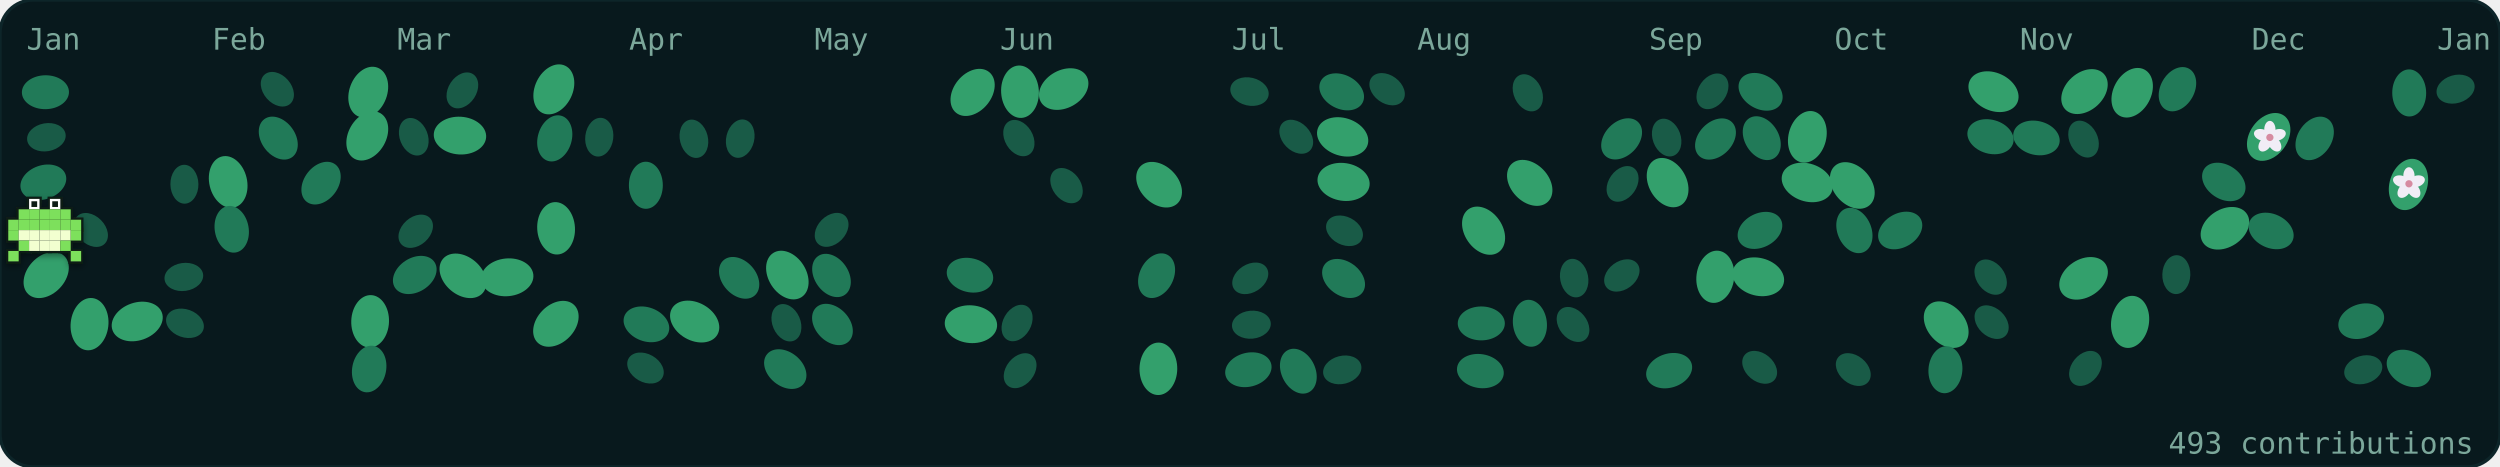
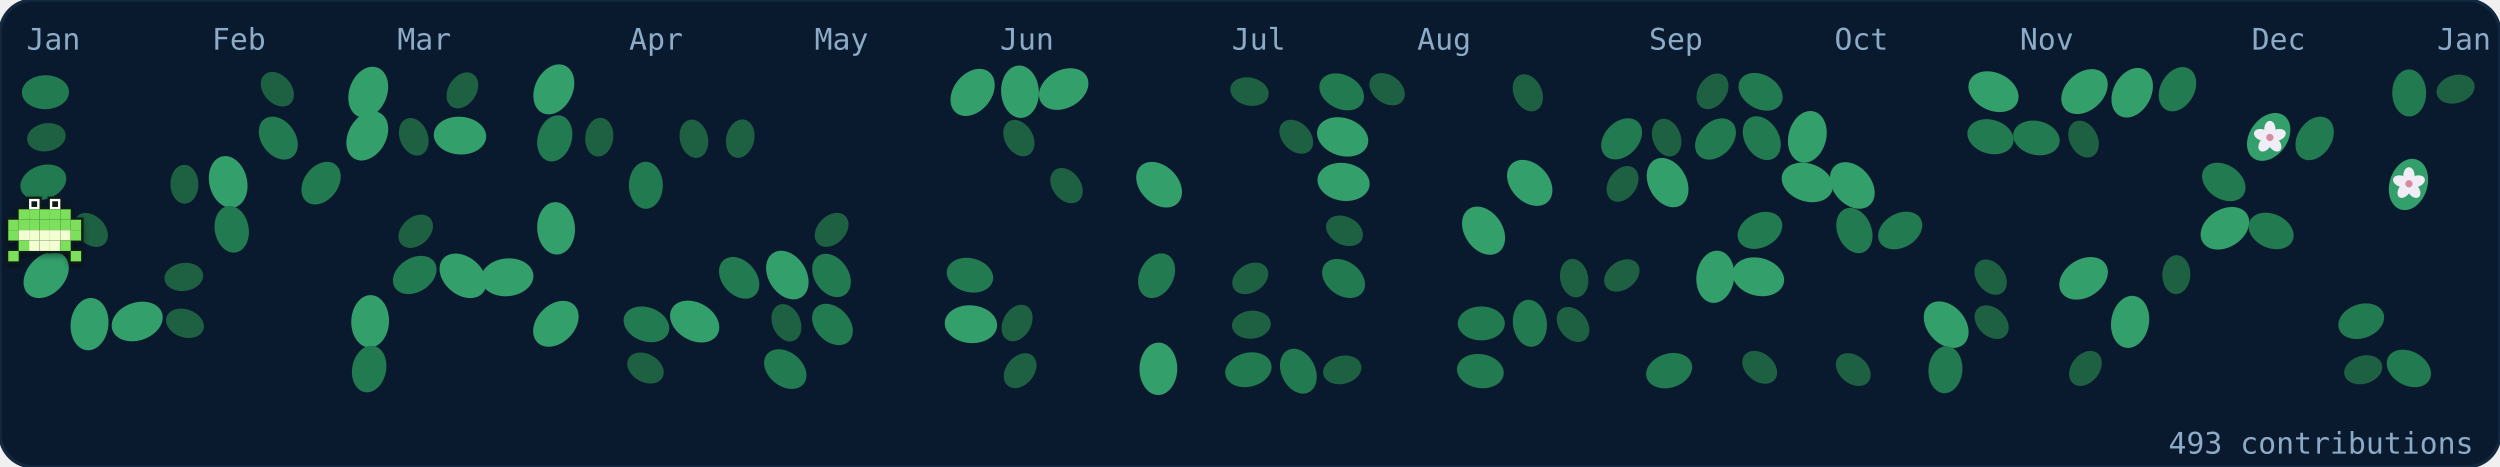
<svg xmlns="http://www.w3.org/2000/svg" width="755" height="141" viewBox="0 0 755 141" role="img" aria-labelledby="pond-title pond-desc">
-   <rect width="755" height="141" rx="10" fill="#08191d" stroke="#0d2529" />
+   <rect width="755" height="141" rx="10" fill="#0a1a2e" stroke="#12283f" />
  <filter id="frog-shadow" x="-50%" y="-50%" width="200%" height="200%">
    <feDropShadow dx="0" dy="0.8" stdDeviation="0.9" flood-opacity="0.4" />
  </filter>
-   <text x="8" y="15" font-family="monospace" font-size="9" fill="#7ba79a">Jan</text>
-   <text x="64" y="15" font-family="monospace" font-size="9" fill="#7ba79a">Feb</text>
-   <text x="120" y="15" font-family="monospace" font-size="9" fill="#7ba79a">Mar</text>
-   <text x="190" y="15" font-family="monospace" font-size="9" fill="#7ba79a">Apr</text>
-   <text x="246" y="15" font-family="monospace" font-size="9" fill="#7ba79a">May</text>
-   <text x="302" y="15" font-family="monospace" font-size="9" fill="#7ba79a">Jun</text>
-   <text x="372" y="15" font-family="monospace" font-size="9" fill="#7ba79a">Jul</text>
-   <text x="428" y="15" font-family="monospace" font-size="9" fill="#7ba79a">Aug</text>
-   <text x="498" y="15" font-family="monospace" font-size="9" fill="#7ba79a">Sep</text>
-   <text x="554" y="15" font-family="monospace" font-size="9" fill="#7ba79a">Oct</text>
-   <text x="610" y="15" font-family="monospace" font-size="9" fill="#7ba79a">Nov</text>
-   <text x="680" y="15" font-family="monospace" font-size="9" fill="#7ba79a">Dec</text>
-   <text x="736" y="15" font-family="monospace" font-size="9" fill="#7ba79a">Jan</text>
-   <ellipse cx="13.72" cy="27.85" rx="7.11" ry="5.12" fill="#217a58" opacity="1" transform="rotate(179.2 13.72 27.85)" />
-   <ellipse cx="14.01" cy="41.45" rx="5.87" ry="4.23" fill="#195b47" opacity="1" transform="rotate(170.0 14.01 41.45)" />
-   <ellipse cx="13.09" cy="55.05" rx="7.11" ry="5.12" fill="#217a58" opacity="1" transform="rotate(160.8 13.09 55.05)" />
+   <text x="8" y="15" font-family="monospace" font-size="9" fill="#8cabc6">Jan</text>
+   <text x="64" y="15" font-family="monospace" font-size="9" fill="#8cabc6">Feb</text>
+   <text x="120" y="15" font-family="monospace" font-size="9" fill="#8cabc6">Mar</text>
+   <text x="190" y="15" font-family="monospace" font-size="9" fill="#8cabc6">Apr</text>
+   <text x="246" y="15" font-family="monospace" font-size="9" fill="#8cabc6">May</text>
+   <text x="302" y="15" font-family="monospace" font-size="9" fill="#8cabc6">Jun</text>
+   <text x="372" y="15" font-family="monospace" font-size="9" fill="#8cabc6">Jul</text>
+   <text x="428" y="15" font-family="monospace" font-size="9" fill="#8cabc6">Aug</text>
+   <text x="498" y="15" font-family="monospace" font-size="9" fill="#8cabc6">Sep</text>
+   <text x="554" y="15" font-family="monospace" font-size="9" fill="#8cabc6">Oct</text>
+   <text x="610" y="15" font-family="monospace" font-size="9" fill="#8cabc6">Nov</text>
+   <text x="680" y="15" font-family="monospace" font-size="9" fill="#8cabc6">Dec</text>
+   <text x="736" y="15" font-family="monospace" font-size="9" fill="#8cabc6">Jan</text>
+   <ellipse cx="13.72" cy="27.85" rx="7.11" ry="5.12" fill="#217a50" opacity="1" transform="rotate(179.2 13.72 27.85)" />
+   <ellipse cx="14.01" cy="41.45" rx="5.87" ry="4.23" fill="#1d6142" opacity="1" transform="rotate(170.0 14.01 41.45)" />
+   <ellipse cx="13.09" cy="55.05" rx="7.11" ry="5.12" fill="#217a50" opacity="1" transform="rotate(160.8 13.09 55.05)" />
  <ellipse cx="13.66" cy="69.45" rx="7.92" ry="5.70" fill="#33a06c" opacity="1" transform="rotate(142.4 13.66 69.45)" />
  <ellipse cx="13.95" cy="83.05" rx="7.92" ry="5.70" fill="#33a06c" opacity="1" transform="rotate(133.2 13.95 83.05)" />
-   <ellipse cx="27.49" cy="69.45" rx="5.87" ry="4.23" fill="#195b47" opacity="1" transform="rotate(225.3 27.49 69.45)" />
+   <ellipse cx="27.49" cy="69.45" rx="5.87" ry="4.23" fill="#1d6142" opacity="1" transform="rotate(225.3 27.49 69.45)" />
  <ellipse cx="27.04" cy="97.89" rx="7.92" ry="5.70" fill="#33a06c" opacity="1" transform="rotate(96.2 27.04 97.89)" />
  <ellipse cx="41.44" cy="97.09" rx="7.92" ry="5.70" fill="#33a06c" opacity="1" transform="rotate(160.7 41.44 97.09)" />
-   <ellipse cx="55.69" cy="55.64" rx="5.87" ry="4.23" fill="#195b47" opacity="1" transform="rotate(89.0 55.69 55.64)" />
-   <ellipse cx="55.52" cy="83.64" rx="5.87" ry="4.23" fill="#195b47" opacity="1" transform="rotate(172.0 55.52 83.64)" />
-   <ellipse cx="55.86" cy="97.64" rx="5.87" ry="4.23" fill="#195b47" opacity="1" transform="rotate(199.6 55.86 97.64)" />
+   <ellipse cx="55.69" cy="55.64" rx="5.87" ry="4.23" fill="#1d6142" opacity="1" transform="rotate(89.0 55.69 55.64)" />
+   <ellipse cx="55.52" cy="83.64" rx="5.87" ry="4.23" fill="#1d6142" opacity="1" transform="rotate(172.0 55.52 83.64)" />
+   <ellipse cx="55.86" cy="97.64" rx="5.87" ry="4.23" fill="#1d6142" opacity="1" transform="rotate(199.6 55.86 97.64)" />
  <ellipse cx="68.91" cy="54.95" rx="7.92" ry="5.70" fill="#33a06c" opacity="1" transform="rotate(76.5 68.91 54.95)" />
-   <ellipse cx="69.98" cy="69.24" rx="7.11" ry="5.12" fill="#217a58" opacity="1" transform="rotate(79.8 69.98 69.24)" />
-   <ellipse cx="83.76" cy="26.95" rx="5.87" ry="4.23" fill="#195b47" opacity="1" transform="rotate(48.8 83.76 26.95)" />
-   <ellipse cx="84.04" cy="41.71" rx="7.11" ry="5.12" fill="#217a58" opacity="1" transform="rotate(233.8 84.04 41.71)" />
-   <ellipse cx="96.96" cy="55.31" rx="7.11" ry="5.12" fill="#217a58" opacity="1" transform="rotate(-52.5 96.96 55.31)" />
+   <ellipse cx="69.98" cy="69.24" rx="7.11" ry="5.12" fill="#217a50" opacity="1" transform="rotate(79.8 69.98 69.24)" />
+   <ellipse cx="83.76" cy="26.95" rx="5.87" ry="4.23" fill="#1d6142" opacity="1" transform="rotate(48.8 83.76 26.95)" />
+   <ellipse cx="84.04" cy="41.71" rx="7.11" ry="5.12" fill="#217a50" opacity="1" transform="rotate(233.8 84.04 41.71)" />
+   <ellipse cx="96.96" cy="55.31" rx="7.11" ry="5.12" fill="#217a50" opacity="1" transform="rotate(-52.5 96.96 55.31)" />
  <ellipse cx="111.21" cy="27.84" rx="7.92" ry="5.70" fill="#33a06c" opacity="1" transform="rotate(-69.4 111.21 27.84)" />
  <ellipse cx="110.92" cy="41.04" rx="7.92" ry="5.70" fill="#33a06c" opacity="1" transform="rotate(-60.2 110.92 41.04)" />
  <ellipse cx="111.78" cy="97.04" rx="7.92" ry="5.70" fill="#33a06c" opacity="1" transform="rotate(-87.9 111.78 97.04)" />
-   <ellipse cx="111.49" cy="111.44" rx="7.11" ry="5.12" fill="#217a58" opacity="1" transform="rotate(-78.7 111.49 111.44)" />
-   <ellipse cx="124.96" cy="41.30" rx="5.87" ry="4.23" fill="#195b47" opacity="1" transform="rotate(248.1 124.96 41.30)" />
-   <ellipse cx="125.55" cy="69.84" rx="5.87" ry="4.23" fill="#195b47" opacity="1" transform="rotate(-41.8 125.55 69.84)" />
-   <ellipse cx="125.26" cy="83.04" rx="7.11" ry="5.12" fill="#217a58" opacity="1" transform="rotate(-32.6 125.26 83.04)" />
-   <ellipse cx="139.64" cy="27.30" rx="5.87" ry="4.23" fill="#195b47" opacity="1" transform="rotate(-56.6 139.64 27.30)" />
+   <ellipse cx="111.49" cy="111.44" rx="7.11" ry="5.12" fill="#217a50" opacity="1" transform="rotate(-78.7 111.49 111.44)" />
+   <ellipse cx="124.96" cy="41.30" rx="5.87" ry="4.23" fill="#1d6142" opacity="1" transform="rotate(248.1 124.96 41.30)" />
+   <ellipse cx="125.55" cy="69.84" rx="5.87" ry="4.23" fill="#1d6142" opacity="1" transform="rotate(-41.8 125.55 69.84)" />
+   <ellipse cx="125.26" cy="83.04" rx="7.11" ry="5.12" fill="#217a50" opacity="1" transform="rotate(-32.6 125.26 83.04)" />
+   <ellipse cx="139.64" cy="27.30" rx="5.87" ry="4.23" fill="#1d6142" opacity="1" transform="rotate(-56.6 139.64 27.30)" />
  <ellipse cx="138.91" cy="40.95" rx="7.92" ry="5.70" fill="#33a06c" opacity="1" transform="rotate(183.6 138.91 40.95)" />
  <ellipse cx="139.81" cy="83.30" rx="7.92" ry="5.70" fill="#33a06c" opacity="1" transform="rotate(220.5 139.81 83.30)" />
  <ellipse cx="153.19" cy="83.75" rx="7.92" ry="5.70" fill="#33a06c" opacity="1" transform="rotate(174.3 153.19 83.75)" />
  <ellipse cx="167.26" cy="26.99" rx="7.92" ry="5.70" fill="#33a06c" opacity="1" transform="rotate(-64.2 167.26 26.99)" />
-   <ellipse cx="167.54" cy="41.79" rx="7.11" ry="5.12" fill="#217a58" opacity="1" transform="rotate(-73.4 167.54 41.79)" />
+   <ellipse cx="167.54" cy="41.79" rx="7.11" ry="5.12" fill="#217a50" opacity="1" transform="rotate(-73.4 167.54 41.79)" />
  <ellipse cx="167.94" cy="68.95" rx="7.92" ry="5.70" fill="#33a06c" opacity="1" transform="rotate(266.5 167.94 68.95)" />
  <ellipse cx="167.88" cy="97.79" rx="7.92" ry="5.70" fill="#33a06c" opacity="1" transform="rotate(-45.8 167.88 97.79)" />
-   <ellipse cx="180.98" cy="41.43" rx="5.87" ry="4.23" fill="#195b47" opacity="1" transform="rotate(-82.7 180.98 41.43)" />
-   <ellipse cx="195.05" cy="55.95" rx="7.11" ry="5.12" fill="#217a58" opacity="1" transform="rotate(89.9 195.05 55.95)" />
-   <ellipse cx="195.22" cy="97.95" rx="7.11" ry="5.12" fill="#217a58" opacity="1" transform="rotate(200.5 195.22 97.95)" />
-   <ellipse cx="194.94" cy="111.15" rx="5.87" ry="4.23" fill="#195b47" opacity="1" transform="rotate(209.7 194.94 111.15)" />
-   <ellipse cx="209.56" cy="41.91" rx="5.87" ry="4.23" fill="#195b47" opacity="1" transform="rotate(255.9 209.56 41.91)" />
+   <ellipse cx="180.98" cy="41.43" rx="5.87" ry="4.23" fill="#1d6142" opacity="1" transform="rotate(-82.7 180.98 41.43)" />
+   <ellipse cx="195.05" cy="55.95" rx="7.11" ry="5.12" fill="#217a50" opacity="1" transform="rotate(89.9 195.05 55.95)" />
+   <ellipse cx="195.22" cy="97.95" rx="7.11" ry="5.12" fill="#217a50" opacity="1" transform="rotate(200.5 195.22 97.95)" />
+   <ellipse cx="194.94" cy="111.15" rx="5.87" ry="4.23" fill="#1d6142" opacity="1" transform="rotate(209.7 194.94 111.15)" />
+   <ellipse cx="209.56" cy="41.91" rx="5.87" ry="4.23" fill="#1d6142" opacity="1" transform="rotate(255.9 209.56 41.91)" />
  <ellipse cx="209.79" cy="97.11" rx="7.92" ry="5.70" fill="#33a06c" opacity="1" transform="rotate(209.8 209.79 97.11)" />
-   <ellipse cx="223.55" cy="41.87" rx="5.87" ry="4.23" fill="#195b47" opacity="1" transform="rotate(-76.4 223.55 41.87)" />
-   <ellipse cx="223.22" cy="83.91" rx="7.11" ry="5.12" fill="#217a58" opacity="1" transform="rotate(228.2 223.22 83.91)" />
+   <ellipse cx="223.55" cy="41.87" rx="5.87" ry="4.23" fill="#1d6142" opacity="1" transform="rotate(-76.4 223.55 41.87)" />
+   <ellipse cx="223.22" cy="83.91" rx="7.11" ry="5.12" fill="#217a50" opacity="1" transform="rotate(228.2 223.22 83.91)" />
  <ellipse cx="237.78" cy="83.07" rx="7.92" ry="5.70" fill="#33a06c" opacity="1" transform="rotate(237.5 237.78 83.07)" />
-   <ellipse cx="237.50" cy="97.47" rx="5.87" ry="4.23" fill="#195b47" opacity="1" transform="rotate(246.7 237.50 97.47)" />
-   <ellipse cx="237.15" cy="111.47" rx="7.11" ry="5.12" fill="#217a58" opacity="1" transform="rotate(219.1 237.15 111.47)" />
-   <ellipse cx="251.15" cy="69.42" rx="5.87" ry="4.23" fill="#195b47" opacity="1" transform="rotate(134.5 251.15 69.42)" />
-   <ellipse cx="251.11" cy="83.19" rx="7.11" ry="5.12" fill="#217a58" opacity="1" transform="rotate(235.4 251.11 83.19)" />
-   <ellipse cx="251.40" cy="97.99" rx="7.11" ry="5.12" fill="#217a58" opacity="1" transform="rotate(226.2 251.40 97.99)" />
+   <ellipse cx="237.50" cy="97.47" rx="5.87" ry="4.23" fill="#1d6142" opacity="1" transform="rotate(246.7 237.50 97.47)" />
+   <ellipse cx="237.15" cy="111.47" rx="7.11" ry="5.12" fill="#217a50" opacity="1" transform="rotate(219.1 237.15 111.47)" />
+   <ellipse cx="251.15" cy="69.42" rx="5.87" ry="4.23" fill="#1d6142" opacity="1" transform="rotate(134.5 251.15 69.42)" />
+   <ellipse cx="251.11" cy="83.19" rx="7.11" ry="5.12" fill="#217a50" opacity="1" transform="rotate(235.4 251.11 83.19)" />
+   <ellipse cx="251.40" cy="97.99" rx="7.11" ry="5.12" fill="#217a50" opacity="1" transform="rotate(226.2 251.40 97.99)" />
  <ellipse cx="293.73" cy="27.91" rx="7.92" ry="5.70" fill="#33a06c" opacity="1" transform="rotate(-50.8 293.73 27.91)" />
-   <ellipse cx="292.93" cy="83.11" rx="7.11" ry="5.12" fill="#217a58" opacity="1" transform="rotate(13.8 292.93 83.11)" />
+   <ellipse cx="292.93" cy="83.11" rx="7.11" ry="5.12" fill="#217a50" opacity="1" transform="rotate(13.8 292.93 83.11)" />
  <ellipse cx="293.22" cy="97.91" rx="7.92" ry="5.70" fill="#33a06c" opacity="1" transform="rotate(4.5 293.22 97.91)" />
  <ellipse cx="308.04" cy="27.70" rx="7.92" ry="5.70" fill="#33a06c" opacity="1" transform="rotate(266.6 308.04 27.70)" />
-   <ellipse cx="307.70" cy="41.70" rx="5.87" ry="4.23" fill="#195b47" opacity="1" transform="rotate(239.0 307.70 41.70)" />
-   <ellipse cx="307.16" cy="97.55" rx="5.87" ry="4.23" fill="#195b47" opacity="1" transform="rotate(-60.0 307.16 97.55)" />
-   <ellipse cx="308.08" cy="111.95" rx="5.87" ry="4.23" fill="#195b47" opacity="1" transform="rotate(-50.8 308.08 111.95)" />
+   <ellipse cx="307.70" cy="41.70" rx="5.87" ry="4.23" fill="#1d6142" opacity="1" transform="rotate(239.0 307.70 41.70)" />
+   <ellipse cx="307.16" cy="97.55" rx="5.87" ry="4.23" fill="#1d6142" opacity="1" transform="rotate(-60.0 307.16 97.55)" />
+   <ellipse cx="308.08" cy="111.95" rx="5.87" ry="4.23" fill="#1d6142" opacity="1" transform="rotate(-50.8 308.08 111.95)" />
  <ellipse cx="321.24" cy="26.90" rx="7.92" ry="5.70" fill="#33a06c" opacity="1" transform="rotate(-28.9 321.24 26.90)" />
-   <ellipse cx="322.09" cy="56.06" rx="5.87" ry="4.23" fill="#195b47" opacity="1" transform="rotate(52.5 322.09 56.06)" />
+   <ellipse cx="322.09" cy="56.06" rx="5.87" ry="4.23" fill="#1d6142" opacity="1" transform="rotate(52.5 322.09 56.06)" />
  <ellipse cx="350.05" cy="55.78" rx="7.92" ry="5.70" fill="#33a06c" opacity="1" transform="rotate(44.7 350.05 55.78)" />
-   <ellipse cx="349.29" cy="83.26" rx="7.11" ry="5.12" fill="#217a58" opacity="1" transform="rotate(117.0 349.29 83.26)" />
+   <ellipse cx="349.29" cy="83.26" rx="7.11" ry="5.12" fill="#217a50" opacity="1" transform="rotate(117.0 349.29 83.26)" />
  <ellipse cx="349.83" cy="111.38" rx="7.92" ry="5.70" fill="#33a06c" opacity="1" transform="rotate(90.8 349.83 111.38)" />
-   <ellipse cx="377.35" cy="27.66" rx="5.87" ry="4.23" fill="#195b47" opacity="1" transform="rotate(13.2 377.35 27.66)" />
-   <ellipse cx="377.58" cy="84.06" rx="5.87" ry="4.23" fill="#195b47" opacity="1" transform="rotate(-32.9 377.58 84.06)" />
-   <ellipse cx="377.92" cy="98.06" rx="5.87" ry="4.23" fill="#195b47" opacity="1" transform="rotate(-5.2 377.92 98.06)" />
-   <ellipse cx="377.01" cy="111.66" rx="7.11" ry="5.12" fill="#217a58" opacity="1" transform="rotate(-14.4 377.01 111.66)" />
-   <ellipse cx="391.47" cy="41.30" rx="5.87" ry="4.23" fill="#195b47" opacity="1" transform="rotate(225.6 391.47 41.30)" />
-   <ellipse cx="392.10" cy="112.10" rx="7.11" ry="5.12" fill="#217a58" opacity="1" transform="rotate(244.1 392.10 112.10)" />
-   <ellipse cx="405.19" cy="27.74" rx="7.11" ry="5.12" fill="#217a58" opacity="1" transform="rotate(207.1 405.19 27.74)" />
+   <ellipse cx="377.35" cy="27.66" rx="5.87" ry="4.23" fill="#1d6142" opacity="1" transform="rotate(13.2 377.35 27.66)" />
+   <ellipse cx="377.58" cy="84.06" rx="5.87" ry="4.23" fill="#1d6142" opacity="1" transform="rotate(-32.9 377.58 84.06)" />
+   <ellipse cx="377.92" cy="98.06" rx="5.87" ry="4.23" fill="#1d6142" opacity="1" transform="rotate(-5.2 377.92 98.06)" />
+   <ellipse cx="377.01" cy="111.66" rx="7.11" ry="5.12" fill="#217a50" opacity="1" transform="rotate(-14.4 377.01 111.66)" />
+   <ellipse cx="391.47" cy="41.30" rx="5.87" ry="4.23" fill="#1d6142" opacity="1" transform="rotate(225.6 391.47 41.30)" />
+   <ellipse cx="392.10" cy="112.10" rx="7.11" ry="5.12" fill="#217a50" opacity="1" transform="rotate(244.1 392.10 112.10)" />
+   <ellipse cx="405.19" cy="27.74" rx="7.11" ry="5.12" fill="#217a50" opacity="1" transform="rotate(207.1 405.19 27.74)" />
  <ellipse cx="405.48" cy="41.34" rx="7.92" ry="5.70" fill="#33a06c" opacity="1" transform="rotate(197.9 405.48 41.34)" />
  <ellipse cx="405.76" cy="54.94" rx="7.92" ry="5.70" fill="#33a06c" opacity="1" transform="rotate(188.7 405.76 54.94)" />
-   <ellipse cx="406.04" cy="69.70" rx="5.87" ry="4.23" fill="#195b47" opacity="1" transform="rotate(207.2 406.04 69.70)" />
-   <ellipse cx="405.76" cy="84.10" rx="7.11" ry="5.12" fill="#217a58" opacity="1" transform="rotate(216.4 405.76 84.10)" />
-   <ellipse cx="405.36" cy="111.70" rx="5.87" ry="4.23" fill="#195b47" opacity="1" transform="rotate(-14.5 405.36 111.70)" />
-   <ellipse cx="418.91" cy="26.94" rx="5.87" ry="4.23" fill="#195b47" opacity="1" transform="rotate(216.4 418.91 26.94)" />
+   <ellipse cx="406.04" cy="69.70" rx="5.87" ry="4.23" fill="#1d6142" opacity="1" transform="rotate(207.2 406.04 69.70)" />
+   <ellipse cx="405.76" cy="84.10" rx="7.11" ry="5.12" fill="#217a50" opacity="1" transform="rotate(216.4 405.76 84.10)" />
+   <ellipse cx="405.36" cy="111.70" rx="5.87" ry="4.23" fill="#1d6142" opacity="1" transform="rotate(-14.5 405.36 111.70)" />
+   <ellipse cx="418.91" cy="26.94" rx="5.87" ry="4.23" fill="#1d6142" opacity="1" transform="rotate(216.4 418.91 26.94)" />
  <ellipse cx="448.04" cy="69.67" rx="7.92" ry="5.70" fill="#33a06c" opacity="1" transform="rotate(235.3 448.04 69.67)" />
-   <ellipse cx="447.35" cy="97.67" rx="7.11" ry="5.12" fill="#217a58" opacity="1" transform="rotate(180.0 447.35 97.67)" />
-   <ellipse cx="447.07" cy="112.07" rx="7.11" ry="5.12" fill="#217a58" opacity="1" transform="rotate(189.2 447.07 112.07)" />
-   <ellipse cx="461.40" cy="28.03" rx="5.87" ry="4.23" fill="#195b47" opacity="1" transform="rotate(244.6 461.40 28.03)" />
+   <ellipse cx="447.35" cy="97.67" rx="7.11" ry="5.12" fill="#217a50" opacity="1" transform="rotate(180.0 447.35 97.67)" />
+   <ellipse cx="447.07" cy="112.07" rx="7.11" ry="5.12" fill="#217a50" opacity="1" transform="rotate(189.2 447.07 112.07)" />
+   <ellipse cx="461.40" cy="28.03" rx="5.87" ry="4.23" fill="#1d6142" opacity="1" transform="rotate(244.6 461.40 28.03)" />
  <ellipse cx="461.98" cy="55.23" rx="7.92" ry="5.70" fill="#33a06c" opacity="1" transform="rotate(226.2 461.98 55.23)" />
-   <ellipse cx="462.03" cy="97.63" rx="7.11" ry="5.12" fill="#217a58" opacity="1" transform="rotate(263.1 462.03 97.63)" />
-   <ellipse cx="475.40" cy="83.99" rx="5.87" ry="4.23" fill="#195b47" opacity="1" transform="rotate(78.8 475.40 83.99)" />
-   <ellipse cx="475.06" cy="97.99" rx="5.87" ry="4.23" fill="#195b47" opacity="1" transform="rotate(51.2 475.06 97.99)" />
-   <ellipse cx="489.73" cy="41.94" rx="7.11" ry="5.12" fill="#217a58" opacity="1" transform="rotate(-45.7 489.73 41.94)" />
-   <ellipse cx="490.02" cy="55.54" rx="5.87" ry="4.23" fill="#195b47" opacity="1" transform="rotate(-54.9 490.02 55.54)" />
-   <ellipse cx="489.80" cy="83.19" rx="5.87" ry="4.23" fill="#195b47" opacity="1" transform="rotate(143.3 489.80 83.19)" />
-   <ellipse cx="503.33" cy="41.55" rx="5.87" ry="4.23" fill="#195b47" opacity="1" transform="rotate(249.8 503.33 41.55)" />
+   <ellipse cx="462.03" cy="97.63" rx="7.11" ry="5.12" fill="#217a50" opacity="1" transform="rotate(263.1 462.03 97.63)" />
+   <ellipse cx="475.40" cy="83.99" rx="5.87" ry="4.23" fill="#1d6142" opacity="1" transform="rotate(78.8 475.40 83.99)" />
+   <ellipse cx="475.06" cy="97.99" rx="5.87" ry="4.23" fill="#1d6142" opacity="1" transform="rotate(51.2 475.06 97.99)" />
+   <ellipse cx="489.73" cy="41.94" rx="7.11" ry="5.12" fill="#217a50" opacity="1" transform="rotate(-45.7 489.73 41.94)" />
+   <ellipse cx="490.02" cy="55.54" rx="5.87" ry="4.23" fill="#1d6142" opacity="1" transform="rotate(-54.9 490.02 55.54)" />
+   <ellipse cx="489.80" cy="83.19" rx="5.87" ry="4.23" fill="#1d6142" opacity="1" transform="rotate(143.3 489.80 83.19)" />
+   <ellipse cx="503.33" cy="41.55" rx="5.87" ry="4.23" fill="#1d6142" opacity="1" transform="rotate(249.8 503.33 41.55)" />
  <ellipse cx="503.62" cy="55.15" rx="7.92" ry="5.70" fill="#33a06c" opacity="1" transform="rotate(240.6 503.62 55.15)" />
-   <ellipse cx="504.08" cy="111.94" rx="7.11" ry="5.12" fill="#217a58" opacity="1" transform="rotate(-18.0 504.08 111.94)" />
-   <ellipse cx="517.17" cy="27.58" rx="5.87" ry="4.23" fill="#195b47" opacity="1" transform="rotate(-55.0 517.17 27.58)" />
-   <ellipse cx="518.08" cy="41.98" rx="7.11" ry="5.12" fill="#217a58" opacity="1" transform="rotate(-45.8 518.08 41.98)" />
+   <ellipse cx="504.08" cy="111.94" rx="7.11" ry="5.12" fill="#217a50" opacity="1" transform="rotate(-18.0 504.08 111.94)" />
+   <ellipse cx="517.17" cy="27.58" rx="5.87" ry="4.23" fill="#1d6142" opacity="1" transform="rotate(-55.0 517.17 27.58)" />
+   <ellipse cx="518.08" cy="41.98" rx="7.11" ry="5.12" fill="#217a50" opacity="1" transform="rotate(-45.8 518.08 41.98)" />
  <ellipse cx="518.03" cy="83.59" rx="7.92" ry="5.70" fill="#33a06c" opacity="1" transform="rotate(-82.6 518.03 83.59)" />
-   <ellipse cx="531.70" cy="27.73" rx="7.11" ry="5.12" fill="#217a58" opacity="1" transform="rotate(30.5 531.70 27.73)" />
-   <ellipse cx="532.05" cy="41.73" rx="7.11" ry="5.12" fill="#217a58" opacity="1" transform="rotate(58.2 532.05 41.73)" />
-   <ellipse cx="531.51" cy="69.58" rx="7.11" ry="5.12" fill="#217a58" opacity="1" transform="rotate(-27.3 531.51 69.58)" />
+   <ellipse cx="531.70" cy="27.73" rx="7.11" ry="5.12" fill="#217a50" opacity="1" transform="rotate(30.5 531.70 27.73)" />
+   <ellipse cx="532.05" cy="41.73" rx="7.11" ry="5.12" fill="#217a50" opacity="1" transform="rotate(58.2 532.05 41.73)" />
+   <ellipse cx="531.51" cy="69.58" rx="7.11" ry="5.12" fill="#217a50" opacity="1" transform="rotate(-27.3 531.51 69.58)" />
  <ellipse cx="531.00" cy="83.59" rx="7.92" ry="5.70" fill="#33a06c" opacity="1" transform="rotate(194.4 531.00 83.59)" />
-   <ellipse cx="531.42" cy="110.93" rx="5.87" ry="4.23" fill="#195b47" opacity="1" transform="rotate(39.7 531.42 110.93)" />
+   <ellipse cx="531.42" cy="110.93" rx="5.87" ry="4.23" fill="#1d6142" opacity="1" transform="rotate(39.7 531.42 110.93)" />
  <ellipse cx="545.82" cy="41.33" rx="7.92" ry="5.70" fill="#33a06c" opacity="1" transform="rotate(104.3 545.82 41.33)" />
  <ellipse cx="545.79" cy="55.10" rx="7.92" ry="5.70" fill="#33a06c" opacity="1" transform="rotate(18.9 545.79 55.10)" />
  <ellipse cx="559.40" cy="56.01" rx="7.92" ry="5.70" fill="#33a06c" opacity="1" transform="rotate(48.6 559.40 56.01)" />
-   <ellipse cx="560.03" cy="69.61" rx="7.11" ry="5.12" fill="#217a58" opacity="1" transform="rotate(67.0 560.03 69.61)" />
-   <ellipse cx="559.69" cy="111.61" rx="5.87" ry="4.23" fill="#195b47" opacity="1" transform="rotate(39.4 559.69 111.61)" />
-   <ellipse cx="573.86" cy="69.61" rx="7.11" ry="5.12" fill="#217a58" opacity="1" transform="rotate(150.0 573.86 69.61)" />
+   <ellipse cx="560.03" cy="69.61" rx="7.11" ry="5.12" fill="#217a50" opacity="1" transform="rotate(67.0 560.03 69.61)" />
+   <ellipse cx="559.69" cy="111.61" rx="5.87" ry="4.23" fill="#1d6142" opacity="1" transform="rotate(39.4 559.69 111.61)" />
+   <ellipse cx="573.86" cy="69.61" rx="7.11" ry="5.12" fill="#217a50" opacity="1" transform="rotate(150.0 573.86 69.61)" />
  <ellipse cx="587.75" cy="98.05" rx="7.92" ry="5.70" fill="#33a06c" opacity="1" transform="rotate(48.5 587.75 98.05)" />
-   <ellipse cx="587.52" cy="111.65" rx="7.11" ry="5.12" fill="#217a58" opacity="1" transform="rotate(94.6 587.52 111.65)" />
+   <ellipse cx="587.52" cy="111.65" rx="7.11" ry="5.12" fill="#217a50" opacity="1" transform="rotate(94.6 587.52 111.65)" />
  <ellipse cx="602.04" cy="27.69" rx="7.92" ry="5.70" fill="#33a06c" opacity="1" transform="rotate(205.1 602.04 27.69)" />
-   <ellipse cx="601.13" cy="41.29" rx="7.11" ry="5.12" fill="#217a58" opacity="1" transform="rotate(195.9 601.13 41.29)" />
-   <ellipse cx="601.18" cy="83.69" rx="5.87" ry="4.23" fill="#195b47" opacity="1" transform="rotate(232.8 601.18 83.69)" />
-   <ellipse cx="601.47" cy="97.29" rx="5.87" ry="4.23" fill="#195b47" opacity="1" transform="rotate(223.6 601.47 97.29)" />
-   <ellipse cx="615.01" cy="41.66" rx="7.11" ry="5.12" fill="#217a58" opacity="1" transform="rotate(13.3 615.01 41.66)" />
+   <ellipse cx="601.13" cy="41.29" rx="7.11" ry="5.12" fill="#217a50" opacity="1" transform="rotate(195.9 601.13 41.29)" />
+   <ellipse cx="601.18" cy="83.69" rx="5.87" ry="4.23" fill="#1d6142" opacity="1" transform="rotate(232.8 601.18 83.69)" />
+   <ellipse cx="601.47" cy="97.29" rx="5.87" ry="4.23" fill="#1d6142" opacity="1" transform="rotate(223.6 601.47 97.29)" />
+   <ellipse cx="615.01" cy="41.66" rx="7.11" ry="5.12" fill="#217a50" opacity="1" transform="rotate(13.3 615.01 41.66)" />
  <ellipse cx="629.52" cy="27.66" rx="7.92" ry="5.70" fill="#33a06c" opacity="1" transform="rotate(-42.0 629.52 27.66)" />
-   <ellipse cx="629.23" cy="42.01" rx="5.87" ry="4.23" fill="#195b47" opacity="1" transform="rotate(242.7 629.23 42.01)" />
+   <ellipse cx="629.23" cy="42.01" rx="5.87" ry="4.23" fill="#1d6142" opacity="1" transform="rotate(242.7 629.23 42.01)" />
  <ellipse cx="629.24" cy="84.06" rx="7.92" ry="5.70" fill="#33a06c" opacity="1" transform="rotate(-32.8 629.24 84.06)" />
-   <ellipse cx="629.81" cy="111.26" rx="5.87" ry="4.23" fill="#195b47" opacity="1" transform="rotate(-51.2 629.81 111.26)" />
+   <ellipse cx="629.81" cy="111.26" rx="5.87" ry="4.23" fill="#1d6142" opacity="1" transform="rotate(-51.2 629.81 111.26)" />
  <ellipse cx="643.92" cy="28.01" rx="7.92" ry="5.70" fill="#33a06c" opacity="1" transform="rotate(-62.0 643.92 28.01)" />
  <ellipse cx="643.29" cy="97.21" rx="7.92" ry="5.70" fill="#33a06c" opacity="1" transform="rotate(-80.5 643.29 97.21)" />
-   <ellipse cx="657.59" cy="26.94" rx="7.11" ry="5.12" fill="#217a58" opacity="1" transform="rotate(-60.6 657.59 26.94)" />
-   <ellipse cx="657.25" cy="82.94" rx="5.87" ry="4.23" fill="#195b47" opacity="1" transform="rotate(-88.2 657.25 82.94)" />
-   <ellipse cx="671.59" cy="54.95" rx="7.11" ry="5.12" fill="#217a58" opacity="1" transform="rotate(213.9 671.59 54.95)" />
+   <ellipse cx="657.59" cy="26.94" rx="7.11" ry="5.12" fill="#217a50" opacity="1" transform="rotate(-60.6 657.59 26.94)" />
+   <ellipse cx="657.25" cy="82.94" rx="5.87" ry="4.23" fill="#1d6142" opacity="1" transform="rotate(-88.2 657.25 82.94)" />
+   <ellipse cx="671.59" cy="54.95" rx="7.11" ry="5.12" fill="#217a50" opacity="1" transform="rotate(213.9 671.59 54.95)" />
  <ellipse cx="671.93" cy="68.94" rx="7.92" ry="5.70" fill="#33a06c" opacity="1" transform="rotate(-32.9 671.93 68.94)" />
  <ellipse cx="685.14" cy="41.35" rx="7.92" ry="5.70" fill="#33a06c" opacity="1" transform="rotate(-53.9 685.14 41.35)" />
-   <ellipse cx="685.88" cy="69.75" rx="7.11" ry="5.12" fill="#217a58" opacity="1" transform="rotate(204.7 685.88 69.75)" />
-   <ellipse cx="699.03" cy="41.80" rx="7.11" ry="5.12" fill="#217a58" opacity="1" transform="rotate(123.4 699.03 41.80)" />
-   <ellipse cx="713.09" cy="97.00" rx="7.11" ry="5.12" fill="#217a58" opacity="1" transform="rotate(160.3 713.09 97.00)" />
-   <ellipse cx="713.70" cy="111.67" rx="5.87" ry="4.23" fill="#195b47" opacity="1" transform="rotate(-16.9 713.70 111.67)" />
-   <ellipse cx="727.58" cy="28.07" rx="7.11" ry="5.12" fill="#217a58" opacity="1" transform="rotate(269.4 727.58 28.07)" />
+   <ellipse cx="685.88" cy="69.75" rx="7.11" ry="5.12" fill="#217a50" opacity="1" transform="rotate(204.7 685.88 69.75)" />
+   <ellipse cx="699.03" cy="41.80" rx="7.11" ry="5.12" fill="#217a50" opacity="1" transform="rotate(123.4 699.03 41.80)" />
+   <ellipse cx="713.09" cy="97.00" rx="7.11" ry="5.12" fill="#217a50" opacity="1" transform="rotate(160.3 713.09 97.00)" />
+   <ellipse cx="713.70" cy="111.67" rx="5.87" ry="4.23" fill="#1d6142" opacity="1" transform="rotate(-16.9 713.70 111.67)" />
+   <ellipse cx="727.58" cy="28.07" rx="7.11" ry="5.12" fill="#217a50" opacity="1" transform="rotate(269.4 727.58 28.07)" />
  <ellipse cx="727.36" cy="55.71" rx="7.92" ry="5.70" fill="#33a06c" opacity="1" transform="rotate(-72.3 727.36 55.71)" />
-   <ellipse cx="727.47" cy="111.27" rx="7.11" ry="5.12" fill="#217a58" opacity="1" transform="rotate(29.2 727.47 111.27)" />
-   <ellipse cx="741.59" cy="26.92" rx="5.87" ry="4.23" fill="#195b47" opacity="1" transform="rotate(-16.7 741.59 26.92)" />
+   <ellipse cx="727.47" cy="111.27" rx="7.11" ry="5.12" fill="#217a50" opacity="1" transform="rotate(29.2 727.47 111.27)" />
+   <ellipse cx="741.59" cy="26.92" rx="5.87" ry="4.23" fill="#1d6142" opacity="1" transform="rotate(-16.7 741.59 26.92)" />
  <g>
    <ellipse cx="685.50" cy="39.10" rx="1.7" ry="2.6" fill="#f1edf6" transform="rotate(0.0 685.50 39.10)" />
    <ellipse cx="687.78" cy="40.76" rx="1.7" ry="2.6" fill="#f1edf6" transform="rotate(72.0 687.78 40.76)" />
    <ellipse cx="686.91" cy="43.44" rx="1.7" ry="2.6" fill="#f1edf6" transform="rotate(144.0 686.91 43.44)" />
    <ellipse cx="684.09" cy="43.44" rx="1.7" ry="2.6" fill="#f1edf6" transform="rotate(216.0 684.09 43.44)" />
    <ellipse cx="683.22" cy="40.76" rx="1.7" ry="2.6" fill="#f1edf6" transform="rotate(288.0 683.22 40.76)" />
    <circle cx="685.50" cy="41.50" r="1.1" fill="#d68ba1" />
  </g>
  <g>
    <ellipse cx="727.50" cy="53.10" rx="1.7" ry="2.6" fill="#f1edf6" transform="rotate(0.0 727.50 53.10)" />
    <ellipse cx="729.78" cy="54.76" rx="1.7" ry="2.6" fill="#f1edf6" transform="rotate(72.0 729.78 54.76)" />
    <ellipse cx="728.91" cy="57.44" rx="1.7" ry="2.6" fill="#f1edf6" transform="rotate(144.0 728.91 57.44)" />
    <ellipse cx="726.09" cy="57.44" rx="1.7" ry="2.6" fill="#f1edf6" transform="rotate(216.0 726.09 57.44)" />
    <ellipse cx="725.22" cy="54.76" rx="1.7" ry="2.6" fill="#f1edf6" transform="rotate(288.0 725.22 54.76)" />
    <circle cx="727.50" cy="55.50" r="1.1" fill="#d68ba1" />
  </g>
  <g class="still-frog" filter="url(#frog-shadow)" transform="translate(13.5 69.5)">
    <rect x="-5.41" y="-10.13" width="4.54" height="4.54" fill="#101f16" />
    <rect x="0.87" y="-10.13" width="4.54" height="4.54" fill="#101f16" />
    <rect x="-8.56" y="-6.99" width="4.54" height="4.54" fill="#101f16" />
    <rect x="-5.41" y="-6.99" width="4.54" height="4.54" fill="#101f16" />
    <rect x="-2.27" y="-6.99" width="4.54" height="4.54" fill="#101f16" />
    <rect x="0.87" y="-6.99" width="4.54" height="4.54" fill="#101f16" />
    <rect x="4.01" y="-6.99" width="4.54" height="4.54" fill="#101f16" />
    <rect x="-11.70" y="-3.84" width="4.54" height="4.54" fill="#101f16" />
    <rect x="-8.56" y="-3.84" width="4.54" height="4.54" fill="#101f16" />
    <rect x="-5.41" y="-3.84" width="4.54" height="4.54" fill="#101f16" />
    <rect x="-2.27" y="-3.84" width="4.54" height="4.54" fill="#101f16" />
    <rect x="0.87" y="-3.84" width="4.54" height="4.54" fill="#101f16" />
    <rect x="4.01" y="-3.84" width="4.54" height="4.54" fill="#101f16" />
    <rect x="7.16" y="-3.84" width="4.54" height="4.54" fill="#101f16" />
    <rect x="-11.70" y="-0.70" width="4.54" height="4.54" fill="#101f16" />
    <rect x="-8.56" y="-0.70" width="4.54" height="4.54" fill="#101f16" />
    <rect x="-5.41" y="-0.70" width="4.54" height="4.54" fill="#101f16" />
    <rect x="-2.27" y="-0.70" width="4.54" height="4.54" fill="#101f16" />
    <rect x="0.87" y="-0.70" width="4.54" height="4.54" fill="#101f16" />
    <rect x="4.01" y="-0.70" width="4.54" height="4.54" fill="#101f16" />
    <rect x="7.16" y="-0.70" width="4.54" height="4.54" fill="#101f16" />
    <rect x="-8.56" y="2.44" width="4.54" height="4.54" fill="#101f16" />
    <rect x="-5.41" y="2.44" width="4.54" height="4.54" fill="#101f16" />
    <rect x="-2.27" y="2.44" width="4.54" height="4.54" fill="#101f16" />
    <rect x="0.87" y="2.44" width="4.54" height="4.54" fill="#101f16" />
    <rect x="4.01" y="2.44" width="4.54" height="4.54" fill="#101f16" />
    <rect x="-11.70" y="5.59" width="4.54" height="4.54" fill="#101f16" />
    <rect x="7.16" y="5.59" width="4.54" height="4.54" fill="#101f16" />
    <rect x="-4.71" y="-9.43" width="3.143" height="3.143" fill="#ffffff" />
    <rect x="-4.01" y="-8.72" width="1.73" height="1.73" fill="#101f16" />
    <rect x="1.57" y="-9.43" width="3.143" height="3.143" fill="#ffffff" />
    <rect x="2.28" y="-8.72" width="1.73" height="1.73" fill="#101f16" />
    <rect x="-7.86" y="-6.29" width="3.143" height="3.143" fill="#7de05b" />
    <rect x="-4.71" y="-6.29" width="3.143" height="3.143" fill="#7de05b" />
    <rect x="-1.57" y="-6.29" width="3.143" height="3.143" fill="#7de05b" />
    <rect x="1.57" y="-6.29" width="3.143" height="3.143" fill="#7de05b" />
    <rect x="4.71" y="-6.29" width="3.143" height="3.143" fill="#7de05b" />
    <rect x="-11.00" y="-3.14" width="3.143" height="3.143" fill="#7de05b" />
    <rect x="-7.86" y="-3.14" width="3.143" height="3.143" fill="#7de05b" />
    <rect x="-4.71" y="-3.14" width="3.143" height="3.143" fill="#7de05b" />
    <rect x="-1.57" y="-3.14" width="3.143" height="3.143" fill="#7de05b" />
    <rect x="1.57" y="-3.14" width="3.143" height="3.143" fill="#7de05b" />
    <rect x="4.71" y="-3.14" width="3.143" height="3.143" fill="#7de05b" />
    <rect x="7.86" y="-3.14" width="3.143" height="3.143" fill="#7de05b" />
    <rect x="-11.00" y="0.00" width="3.143" height="3.143" fill="#7de05b" />
    <rect x="-7.86" y="0.00" width="3.143" height="3.143" fill="#f2ffd0" />
    <rect x="-4.71" y="0.00" width="3.143" height="3.143" fill="#f2ffd0" />
    <rect x="-1.57" y="0.00" width="3.143" height="3.143" fill="#f2ffd0" />
    <rect x="1.57" y="0.00" width="3.143" height="3.143" fill="#f2ffd0" />
    <rect x="4.71" y="0.00" width="3.143" height="3.143" fill="#f2ffd0" />
    <rect x="7.86" y="0.00" width="3.143" height="3.143" fill="#7de05b" />
    <rect x="-7.86" y="3.14" width="3.143" height="3.143" fill="#7de05b" />
    <rect x="-4.71" y="3.14" width="3.143" height="3.143" fill="#f2ffd0" />
    <rect x="-1.57" y="3.14" width="3.143" height="3.143" fill="#f2ffd0" />
    <rect x="1.57" y="3.14" width="3.143" height="3.143" fill="#f2ffd0" />
    <rect x="4.71" y="3.14" width="3.143" height="3.143" fill="#7de05b" />
    <rect x="-11.00" y="6.29" width="3.143" height="3.143" fill="#7de05b" />
    <rect x="7.86" y="6.29" width="3.143" height="3.143" fill="#7de05b" />
  </g>
-   <text x="747" y="137" text-anchor="end" font-family="monospace" font-size="9" fill="#7ba79a">493 contributions</text>
+   <text x="747" y="137" text-anchor="end" font-family="monospace" font-size="9" fill="#8cabc6">493 contributions</text>
</svg>
